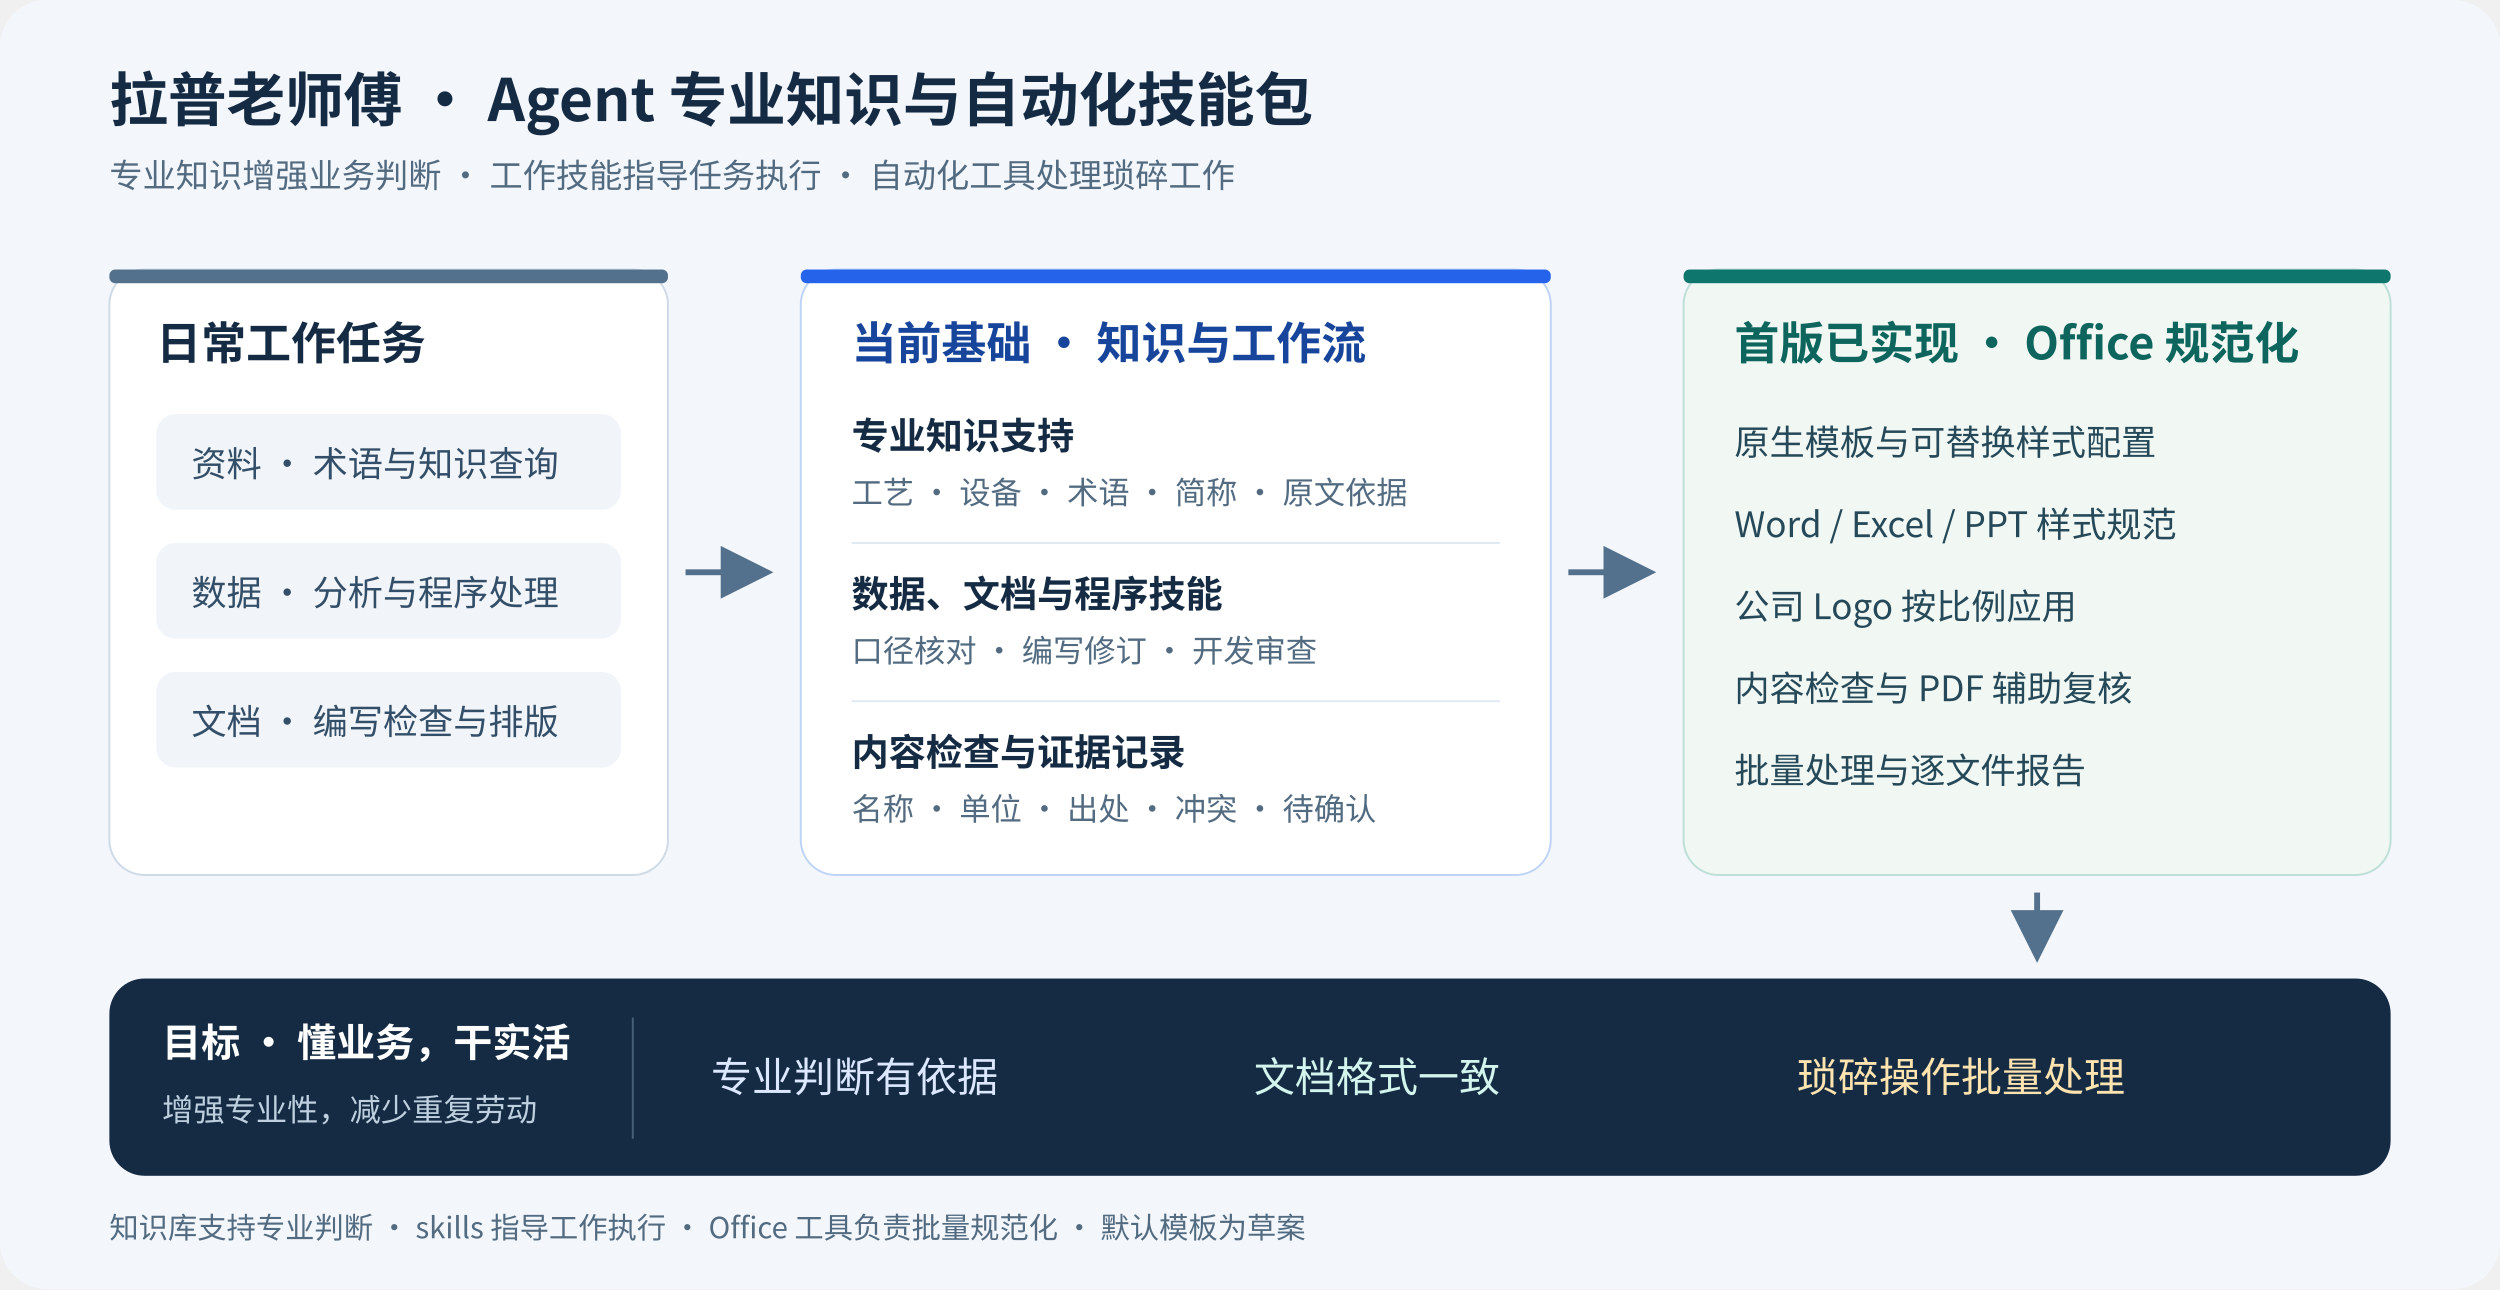
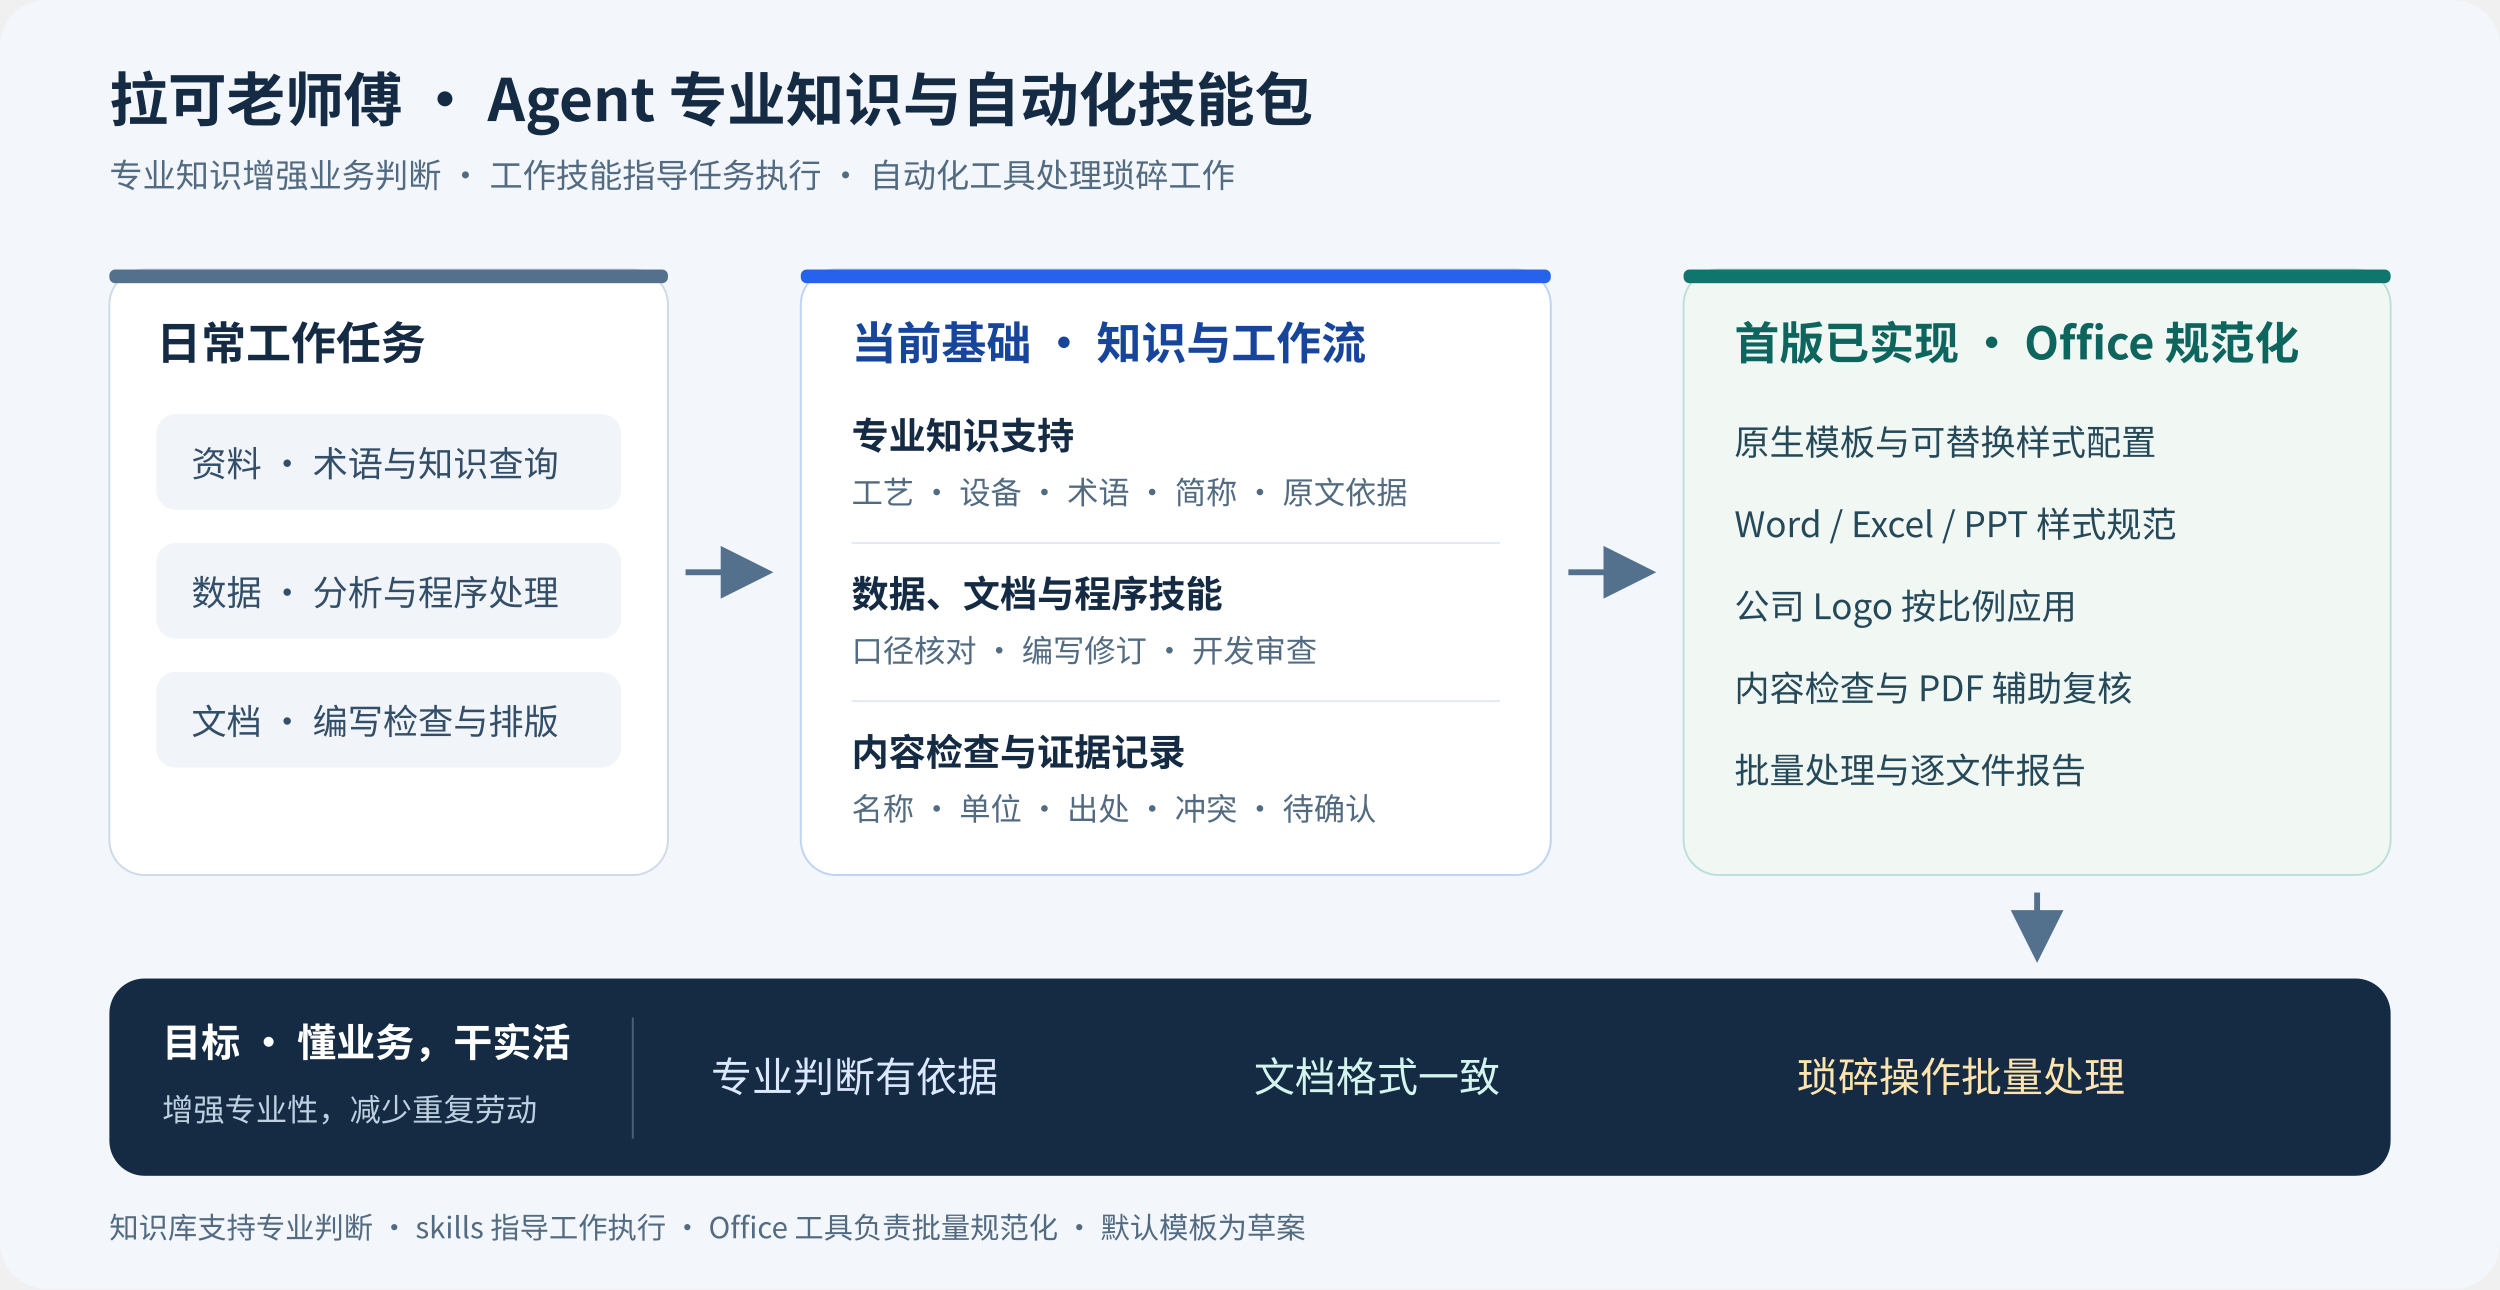
<svg xmlns="http://www.w3.org/2000/svg" width="1280" height="660" viewBox="0 0 1280 660" role="img" aria-labelledby="title desc">
  <defs>
    <marker id="arrow" markerWidth="9" markerHeight="9" refX="7" refY="4.5" orient="auto">
      <path d="M0 0L9 4.5L0 9Z" fill="#53718c" />
    </marker>
  </defs>
  <rect width="1280" height="660" rx="24" fill="#f3f6fb" />
  <g font-family="Microsoft YaHei, Noto Sans CJK SC, Arial, sans-serif">
-     <text x="56" y="62" font-size="30" font-weight="700" fill="#142b43">拉普老师傅 · Agent 专业知识与自动化技能包</text>
+     <text x="56" y="62" font-size="30" font-weight="700" fill="#142b43">拉可老师傅 · Agent 专业知识与自动化技能包</text>
    <text x="56" y="96" font-size="17" fill="#526b81">专业知识增强业务判断 · 工作技能指导任务执行 · 自动化工具处理琐碎工作</text>
    <rect x="56" y="138" width="286" height="310" rx="18" fill="#fff" stroke="#cfdae7" />
    <rect x="56" y="138" width="286" height="7" rx="3" fill="#53718c" />
    <text x="80" y="184" font-size="23" font-weight="700" fill="#142b43">日常工作任务</text>
    <rect x="80" y="212" width="238" height="49" rx="10" fill="#f1f5f9" />
    <text x="98" y="244" font-size="18" fill="#334e68">资料 · 术语与知识查询</text>
    <rect x="80" y="278" width="238" height="49" rx="10" fill="#f1f5f9" />
    <text x="98" y="310" font-size="18" fill="#334e68">数据 · 分析与程序处理</text>
    <rect x="80" y="344" width="238" height="49" rx="10" fill="#f1f5f9" />
    <text x="98" y="376" font-size="18" fill="#334e68">文档 · 编写检查与排版</text>
    <path d="M351 293H390" fill="none" stroke="#53718c" stroke-width="3" marker-end="url(#arrow)" />
    <rect x="410" y="138" width="384" height="310" rx="18" fill="#fff" stroke="#bed4f7" />
    <rect x="410" y="138" width="384" height="7" rx="3" fill="#2563eb" />
    <text x="436" y="184" font-size="23" font-weight="700" fill="#17459b">当前基础 · 知识与工作流</text>
    <text x="436" y="230" font-size="19" font-weight="600" fill="#142b43">专业知识支持</text>
    <text x="436" y="258" font-size="16" fill="#526b81">工艺 · 设备 · 术语 · 简称 · 原文依据</text>
    <line x1="436" y1="278" x2="768" y2="278" stroke="#e1e9f3" />
    <text x="436" y="311" font-size="19" font-weight="600" fill="#142b43">数据、文档与程序技能</text>
    <text x="436" y="339" font-size="16" fill="#526b81">口径核对 · 编写修订 · 开发审查</text>
    <line x1="436" y1="359" x2="768" y2="359" stroke="#e1e9f3" />
    <text x="436" y="392" font-size="19" font-weight="600" fill="#142b43">内容检查与证据记录</text>
    <text x="436" y="420" font-size="16" fill="#526b81">名称 · 单位 · 出处 · 冲突 · 待确认</text>
    <path d="M803 293H842" fill="none" stroke="#53718c" stroke-width="3" marker-end="url(#arrow)" />
    <rect x="862" y="138" width="362" height="310" rx="18" fill="#f1f8f4" stroke="#bddfd7" />
    <rect x="862" y="138" width="362" height="7" rx="3" fill="#0f766e" />
    <text x="888" y="184" font-size="23" font-weight="700" fill="#0d655d">首版已实现 · Office 规范化</text>
    <g font-size="18" fill="#264959">
      <text x="888" y="233">原生模板与可替换样式配置</text>
      <text x="888" y="275">Word / Excel / PPT 样式规范</text>
      <text x="888" y="317">公司 Logo 按比例应用</text>
      <text x="888" y="359">内容检查与 PDF 辅助复核</text>
      <text x="888" y="401">批量处理与逐文件报告</text>
    </g>
    <path d="M1043 457V487" fill="none" stroke="#53718c" stroke-width="3" marker-end="url(#arrow)" />
    <rect x="56" y="501" width="1168" height="101" rx="18" fill="#142b43" />
    <text x="83" y="541" font-size="20" font-weight="700" fill="#fff">目标 · 懂业务，干实活</text>
    <text x="83" y="574" font-size="16" fill="#bed0e0">增强专业性，减少重复劳动</text>
    <line x1="324" y1="521" x2="324" y2="583" stroke="#476077" />
    <text x="364" y="559" font-size="21" fill="#dce8ff">专业判断有依据</text>
    <text x="642" y="559" font-size="21" fill="#d4f5ed">文档格式一致</text>
    <text x="920" y="559" font-size="21" fill="#ffe4b0">琐碎操作批量处理</text>
    <text x="56" y="634" font-size="15" fill="#526b81">知识库支持专业判断 · skills 指导工作执行 · Office 工具负责批量规范化 · 默认模板为草案</text>
  </g>
</svg>
